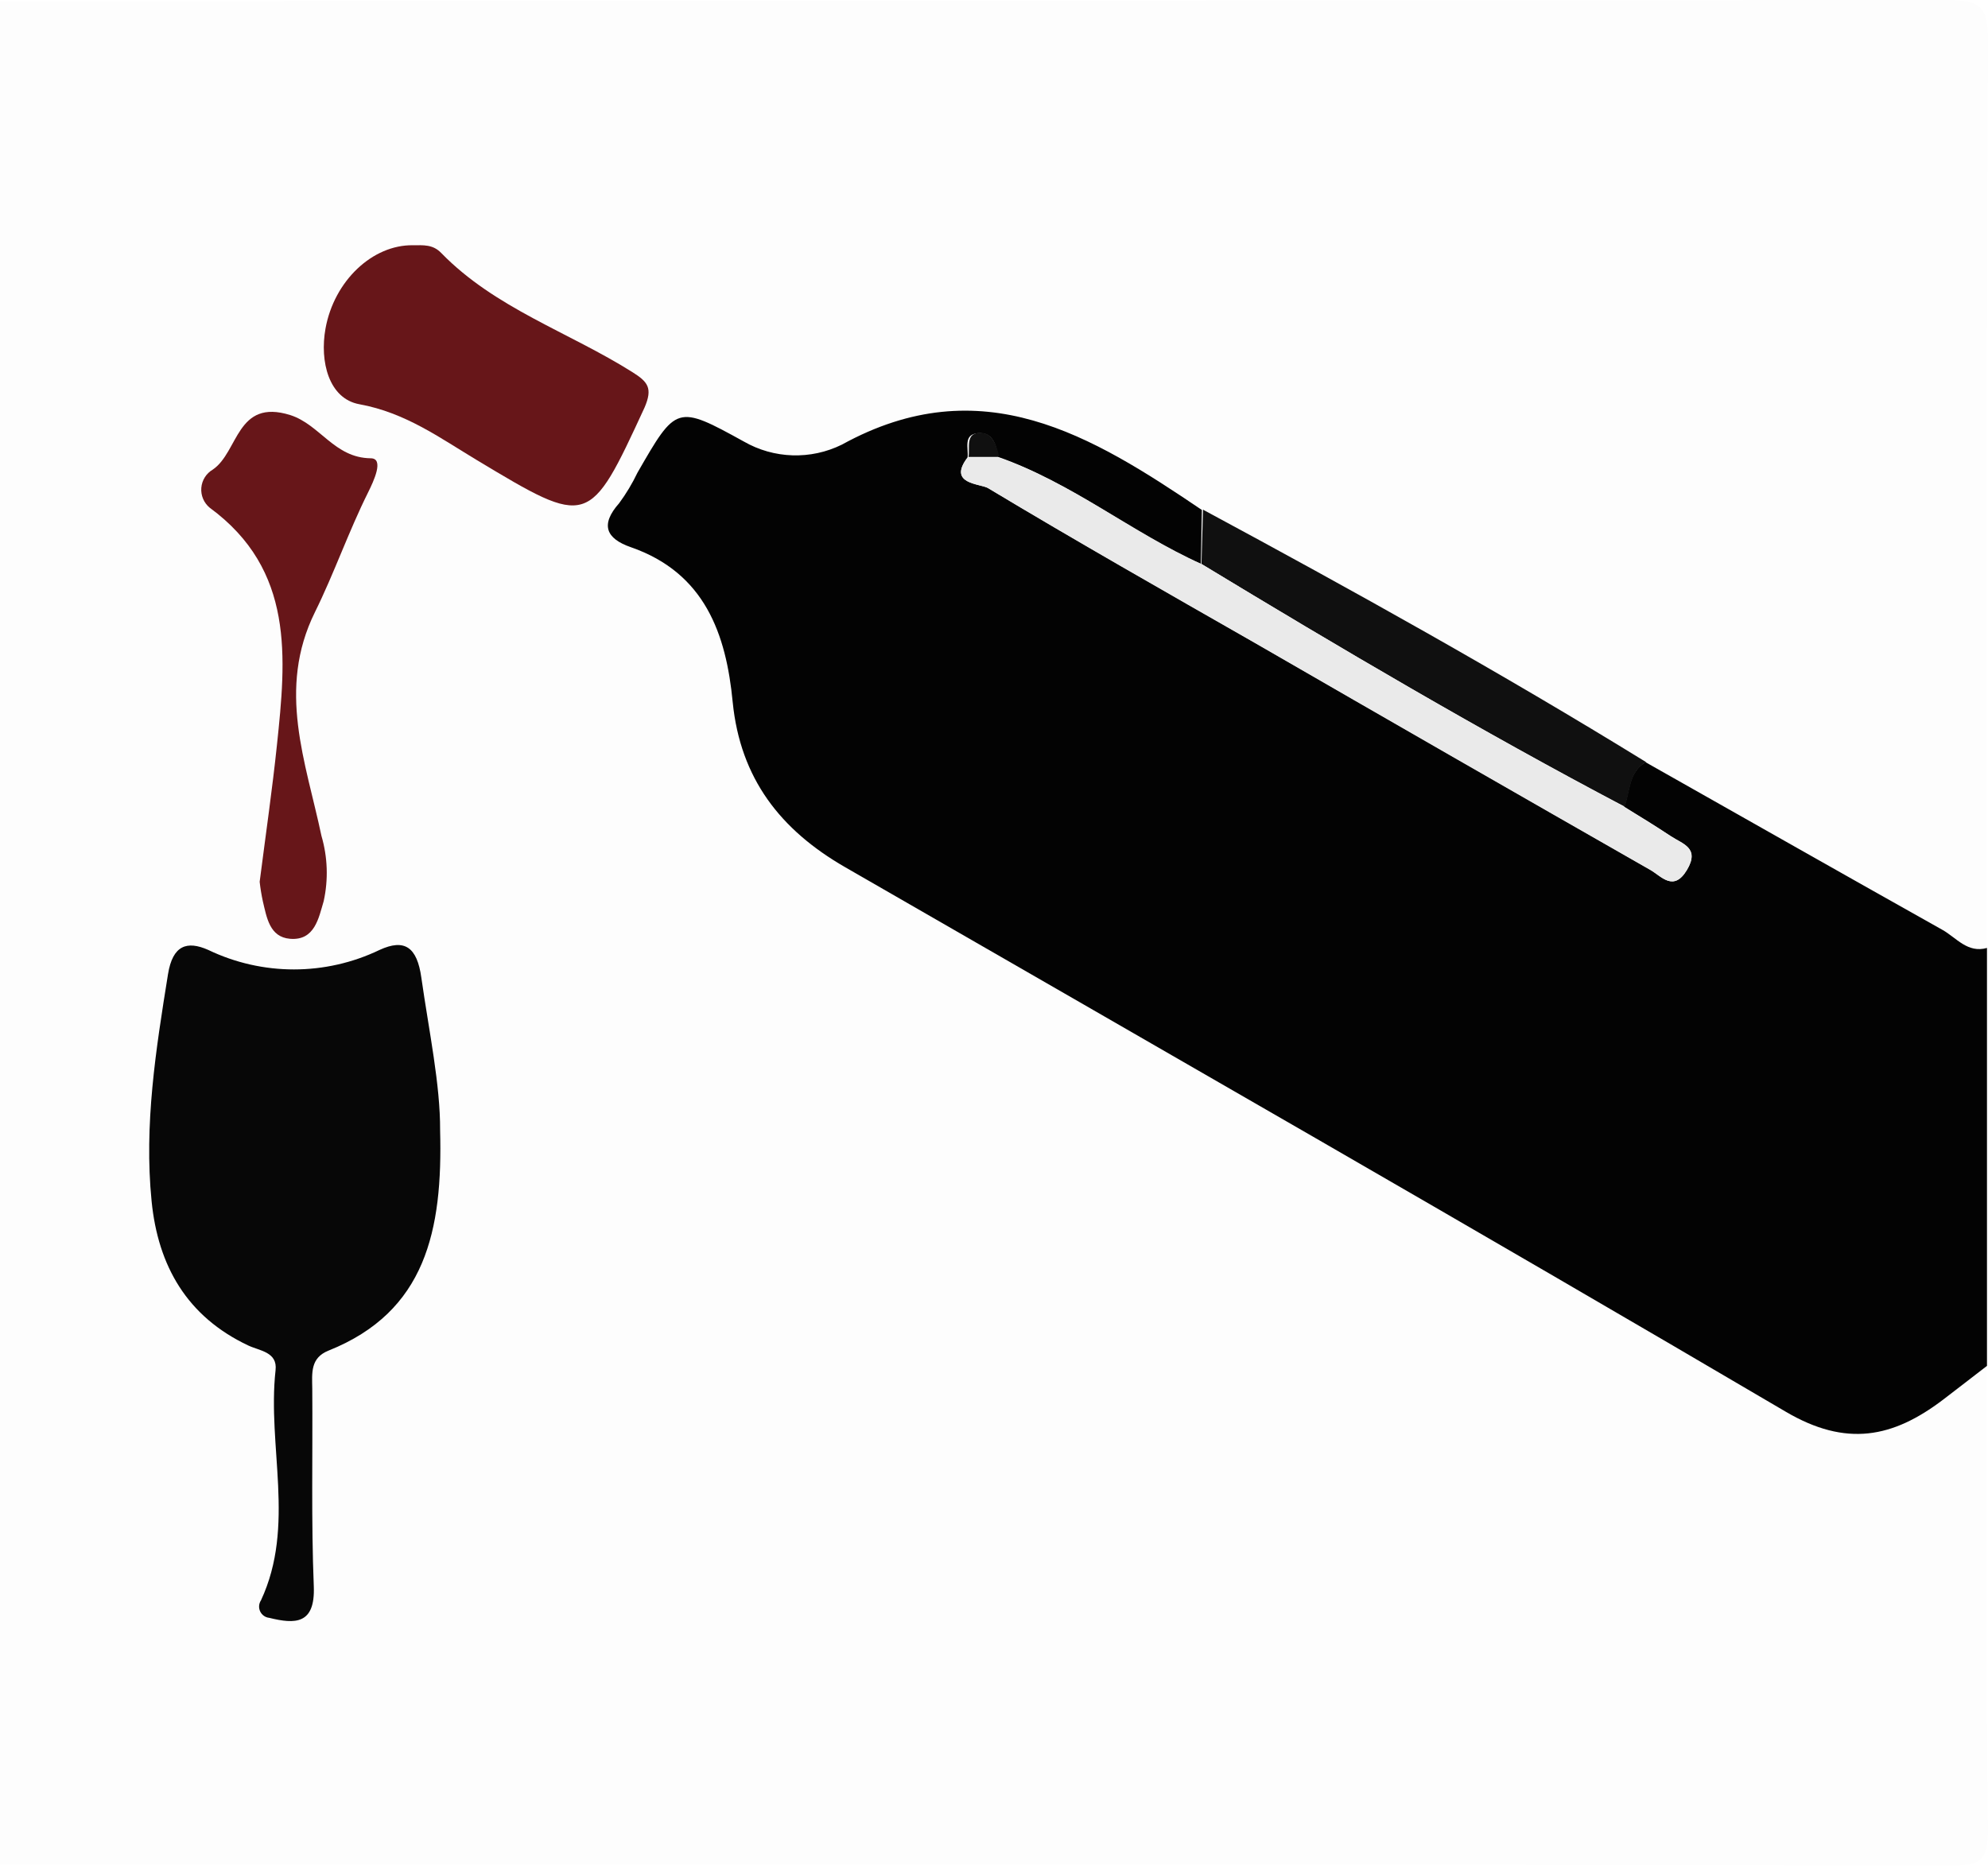
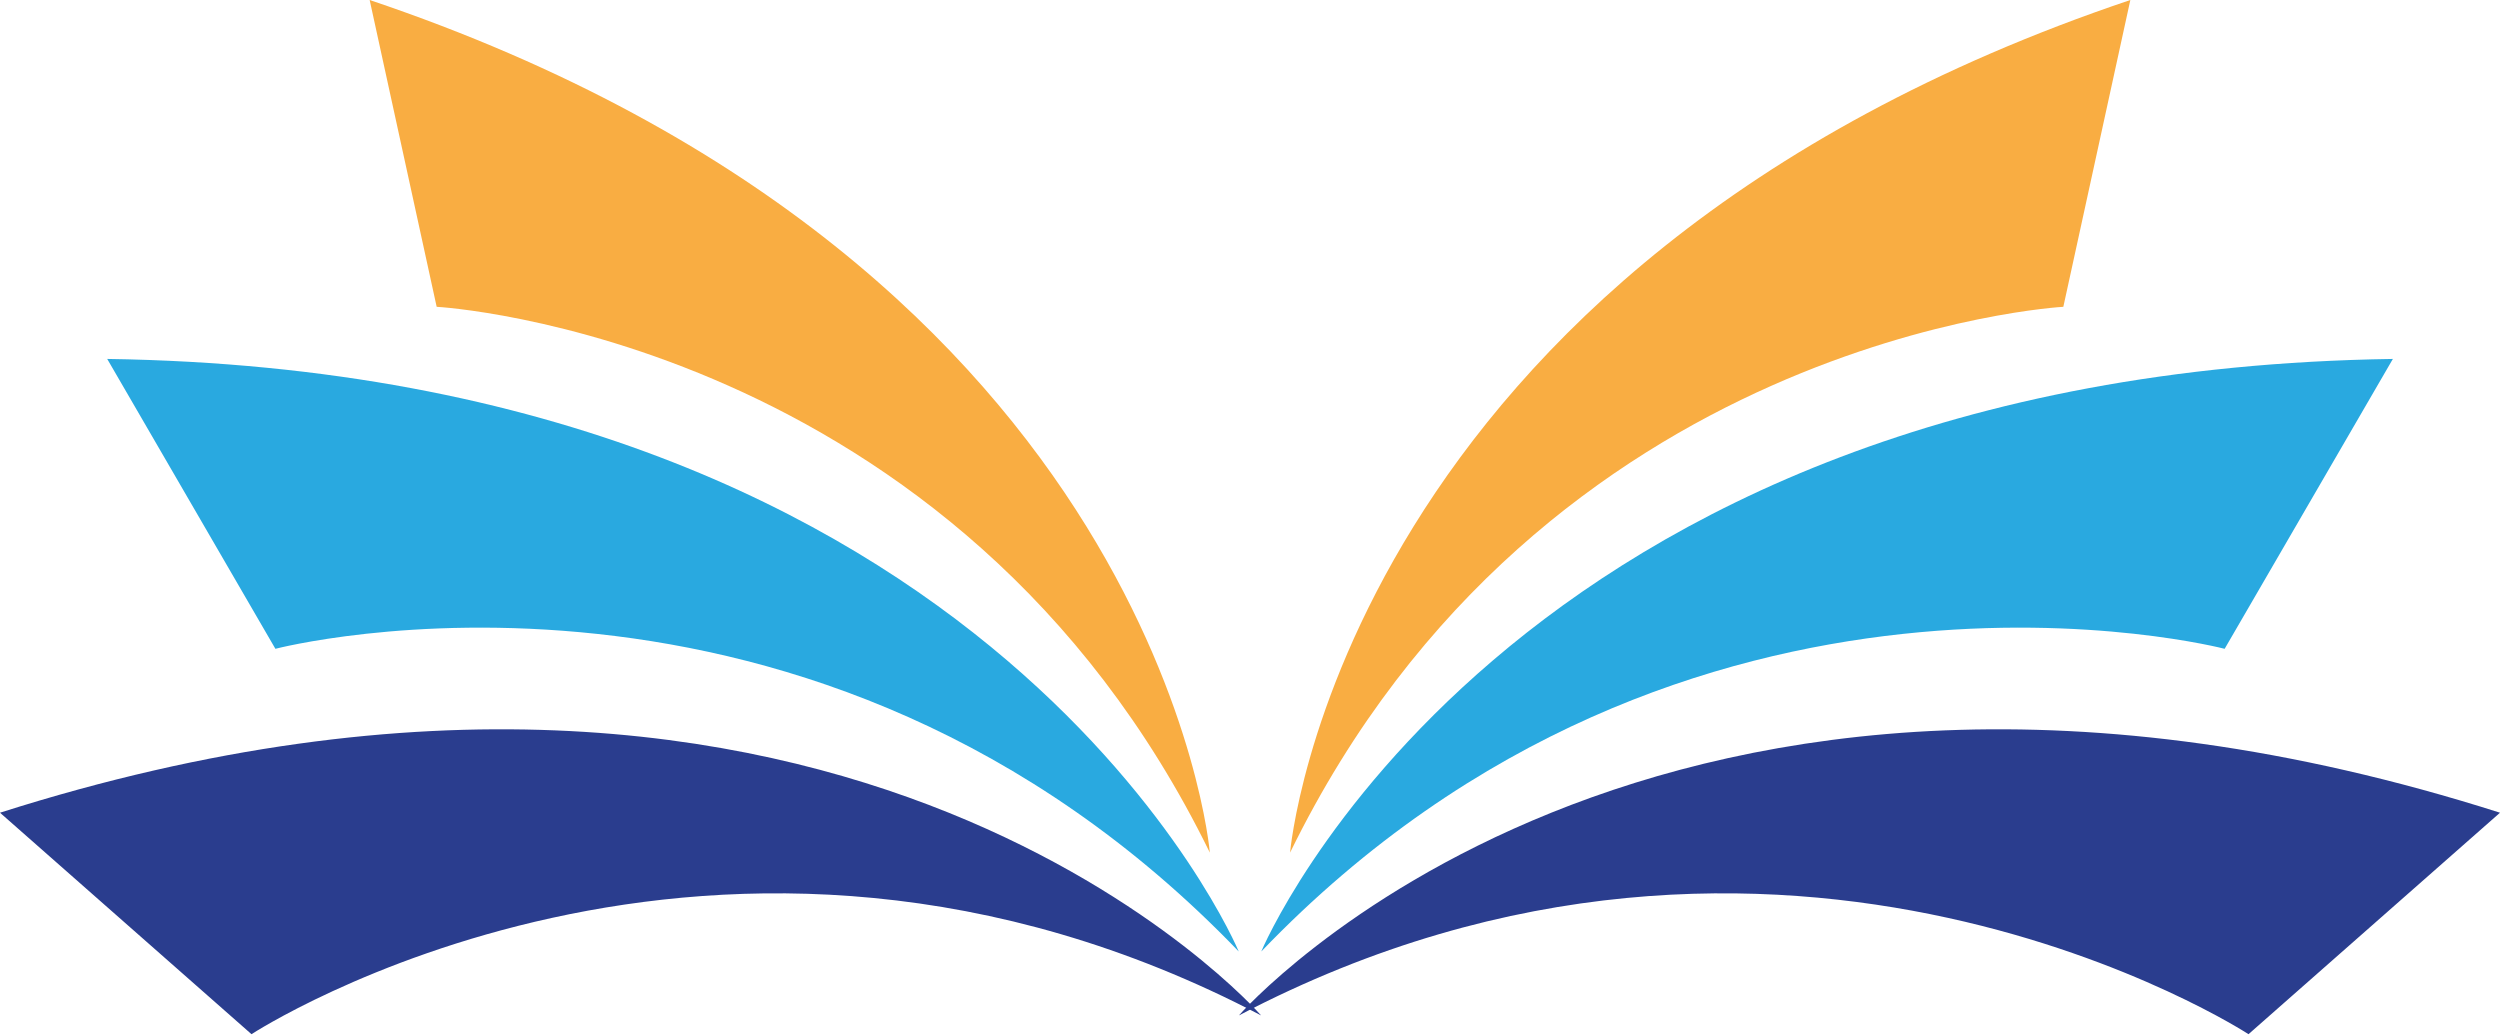
- <svg xmlns="http://www.w3.org/2000/svg" viewBox="0 0 195 183">
+ <svg xmlns="http://www.w3.org/2000/svg" viewBox="0 0 559.64 231.51">
  <defs>
-     <style>.cls-1{fill:#fdfdfd;}.cls-2{fill:#030303;}.cls-3{fill:#070707;}.cls-4{fill:#671619;}.cls-5{fill:#101010;}.cls-6{fill:#eaeaea;}</style>
+     <style>.cls-1{fill:#2a3d8e;}.cls-2{fill:#29a9e0;}.cls-3{fill:#f9ad42;}</style>
  </defs>
  <g id="Calque_2" data-name="Calque 2">
-     <g id="Calque_1-2" data-name="Calque 1">
-       <path class="cls-1" d="M194.9,134c0,15.15-.1,30.3.09,45.45,0,3-.61,3.59-3.59,3.58q-95.7-.17-191.4-.08V.1Q95.45.1,190.9,0c3.42,0,4.12.67,4.1,4.09-.17,29.64-.1,59.28-.1,88.92-1.9.53-3-1-4.36-1.76-9.73-5.45-19.43-11-29.14-16.46C147.19,66.06,132.63,57.94,118,50c-10.81-7.31-21.6-14-35.31-6.41A10.22,10.22,0,0,1,73,43.31c-6.58-3.63-6.62-3.54-10.42,3.06a18.49,18.49,0,0,1-1.8,3c-1.83,2.1-1.3,3.46,1.14,4.31,7.24,2.52,9.34,8.51,10,15.21.71,7.5,4.65,12.53,11,16.17,30.79,17.74,61.65,35.37,92.26,53.42,6,3.53,10.56,2.56,15.46-1.16C192,136.19,193.46,135.07,194.9,134ZM43.17,110.89c0-4.51-1.09-9.7-1.84-15-.42-3-1.65-3.85-4.09-2.73a19.41,19.41,0,0,1-16.82,0c-2.08-.92-3.48-.46-3.94,2.38-1.19,7.39-2.36,14.77-1.61,22.27.63,6.36,3.48,11.33,9.48,14.16,1.12.53,2.88.63,2.68,2.42-.83,7.51,2,15.26-1.43,22.58a1.11,1.11,0,0,0,.81,1.71c2.52.62,4.51.67,4.37-3.07-.26-6.47-.1-13-.15-19.43,0-1.5-.21-3,1.6-3.72C41.78,128.68,43.43,120.7,43.17,110.89ZM40.51,24.06c-4,0-7.73,3.49-8.58,8.16-.59,3.26.33,6.9,3.33,7.44,4.52.82,7.89,3.3,11.5,5.47,11,6.61,11,6.62,16.46-5.14.88-1.92.32-2.53-1.17-3.47-6.24-3.94-13.49-6.27-18.78-11.71C42.45,24,41.5,24.08,40.51,24.06Zm-15,62.45a18.76,18.76,0,0,0,.31,1.89c.38,1.59.62,3.52,2.66,3.69,2.44.21,2.82-2.06,3.31-3.69A12.92,12.92,0,0,0,31.53,82c-1.58-7.25-4.38-14.35-.64-21.93,1.89-3.82,3.3-7.91,5.22-11.76.53-1.07,1.61-3.32.25-3.34-3.57,0-5-3.3-7.89-4.24-5.29-1.7-5.06,3.63-7.6,5.35a2.29,2.29,0,0,0-.3,3.74c8.33,6.11,7.5,14.7,6.59,23.32C26.71,77.42,26.09,81.68,25.47,86.51Z" />
-       <path class="cls-2" d="M194.9,134c-1.44,1.1-2.86,2.22-4.31,3.32-4.9,3.72-9.48,4.69-15.46,1.16-30.61-18-61.47-35.68-92.26-53.42-6.31-3.64-10.25-8.67-11-16.17-.64-6.7-2.74-12.69-10-15.21-2.44-.85-3-2.21-1.14-4.31a18.49,18.49,0,0,0,1.8-3c3.8-6.6,3.84-6.69,10.42-3.06a10.22,10.22,0,0,0,9.63.31c13.71-7.55,24.5-.9,35.31,6.41l-.1,5.3c-6.85-3.08-12.72-8-19.88-10.5-.19-1.19-.55-2.46-2-2.33s-.9,1.48-1,2.37c-2,2.64,1.2,2.57,2,3,8.65,5.2,17.44,10.17,26.2,15.2q19.38,11.16,38.8,22.28c1.06.61,2.23,2.18,3.55,0s-.41-2.55-1.57-3.32c-1.5-1-3-1.92-4.57-2.88.55-1.53.4-3.39,2.08-4.38,9.71,5.49,19.41,11,29.14,16.46C191.9,92,193,93.54,194.9,93Z" />
-       <path class="cls-3" d="M43.17,110.89c.26,9.81-1.39,17.79-10.94,21.61-1.81.72-1.62,2.22-1.6,3.72.05,6.48-.11,13,.15,19.43.14,3.74-1.85,3.69-4.37,3.07A1.11,1.11,0,0,1,25.6,157c3.41-7.32.6-15.07,1.43-22.58.2-1.79-1.56-1.89-2.68-2.42-6-2.83-8.85-7.8-9.48-14.16-.75-7.5.42-14.88,1.61-22.27.46-2.84,1.86-3.3,3.94-2.38a19.41,19.41,0,0,0,16.82,0c2.44-1.12,3.67-.29,4.09,2.73C42.08,101.19,43.19,106.38,43.17,110.89Z" />
-       <path class="cls-4" d="M40.51,24.06c1,0,1.94-.1,2.76.75,5.29,5.44,12.54,7.77,18.78,11.71,1.49.94,2,1.55,1.17,3.47-5.43,11.76-5.46,11.75-16.46,5.14-3.61-2.17-7-4.65-11.5-5.47-3-.54-3.92-4.18-3.33-7.44C32.78,27.55,36.54,24,40.51,24.06Z" />
-       <path class="cls-4" d="M25.47,86.51c.62-4.83,1.24-9.09,1.69-13.38.91-8.62,1.74-17.21-6.59-23.32a2.29,2.29,0,0,1,.3-3.74c2.54-1.72,2.31-7,7.6-5.35,2.93.94,4.32,4.2,7.89,4.24,1.36,0,.28,2.27-.25,3.34-1.92,3.85-3.33,7.94-5.22,11.76C27.15,67.64,30,74.74,31.53,82a12.92,12.92,0,0,1,.22,6.41c-.49,1.63-.87,3.9-3.31,3.69-2-.17-2.28-2.1-2.66-3.69A18.76,18.76,0,0,1,25.47,86.51Z" />
-       <path class="cls-5" d="M117.85,55.33,118,50c14.68,7.91,29.24,16,43.45,24.76-1.68,1-1.53,2.85-2.08,4.38C145.23,71.69,131.49,63.6,117.85,55.33Z" />
-       <path class="cls-6" d="M117.85,55.33c13.64,8.27,27.38,16.36,41.47,23.84,1.53,1,3.07,1.89,4.57,2.88,1.16.77,2.85,1.19,1.57,3.32s-2.49.62-3.55,0q-19.44-11.09-38.8-22.28c-8.76-5-17.55-10-26.2-15.2-.77-.46-4-.39-2-3l3,0C105.13,47.31,111,52.25,117.85,55.33Z" />
-       <path class="cls-5" d="M98,44.83l-3,0c.15-.89-.3-2.26,1-2.37S97.78,43.64,98,44.83Z" />
+     <g id="Layer_2" data-name="Layer 2">
+       <path class="cls-1" d="M0,181.93l56.3,49.58s104.2-68.06,226-4.2C282.34,227.31,189.91,121.43,0,181.93Z" />
+       <path class="cls-2" d="M24,80.35l37.65,64.89S182,113.78,277.3,213C277.3,213,223.26,83.28,24,80.35Z" />
+       <path class="cls-3" d="M82.75,0l15,68.68s116.46,6.37,173.08,122.19C270.85,190.87,259.75,59.63,82.75,0Z" />
+       <path class="cls-1" d="M559.64,181.93l-56.3,49.58s-104.2-68.06-226-4.2C277.3,227.31,369.73,121.43,559.64,181.93Z" />
+       <path class="cls-2" d="M535.66,80.35,498,145.24S377.6,113.78,282.34,213C282.34,213,336.37,83.28,535.66,80.35Z" />
+       <path class="cls-3" d="M476.89,0l-15,68.68S345.41,75.05,288.79,190.87C288.79,190.87,299.89,59.63,476.89,0Z" />
    </g>
  </g>
</svg>
